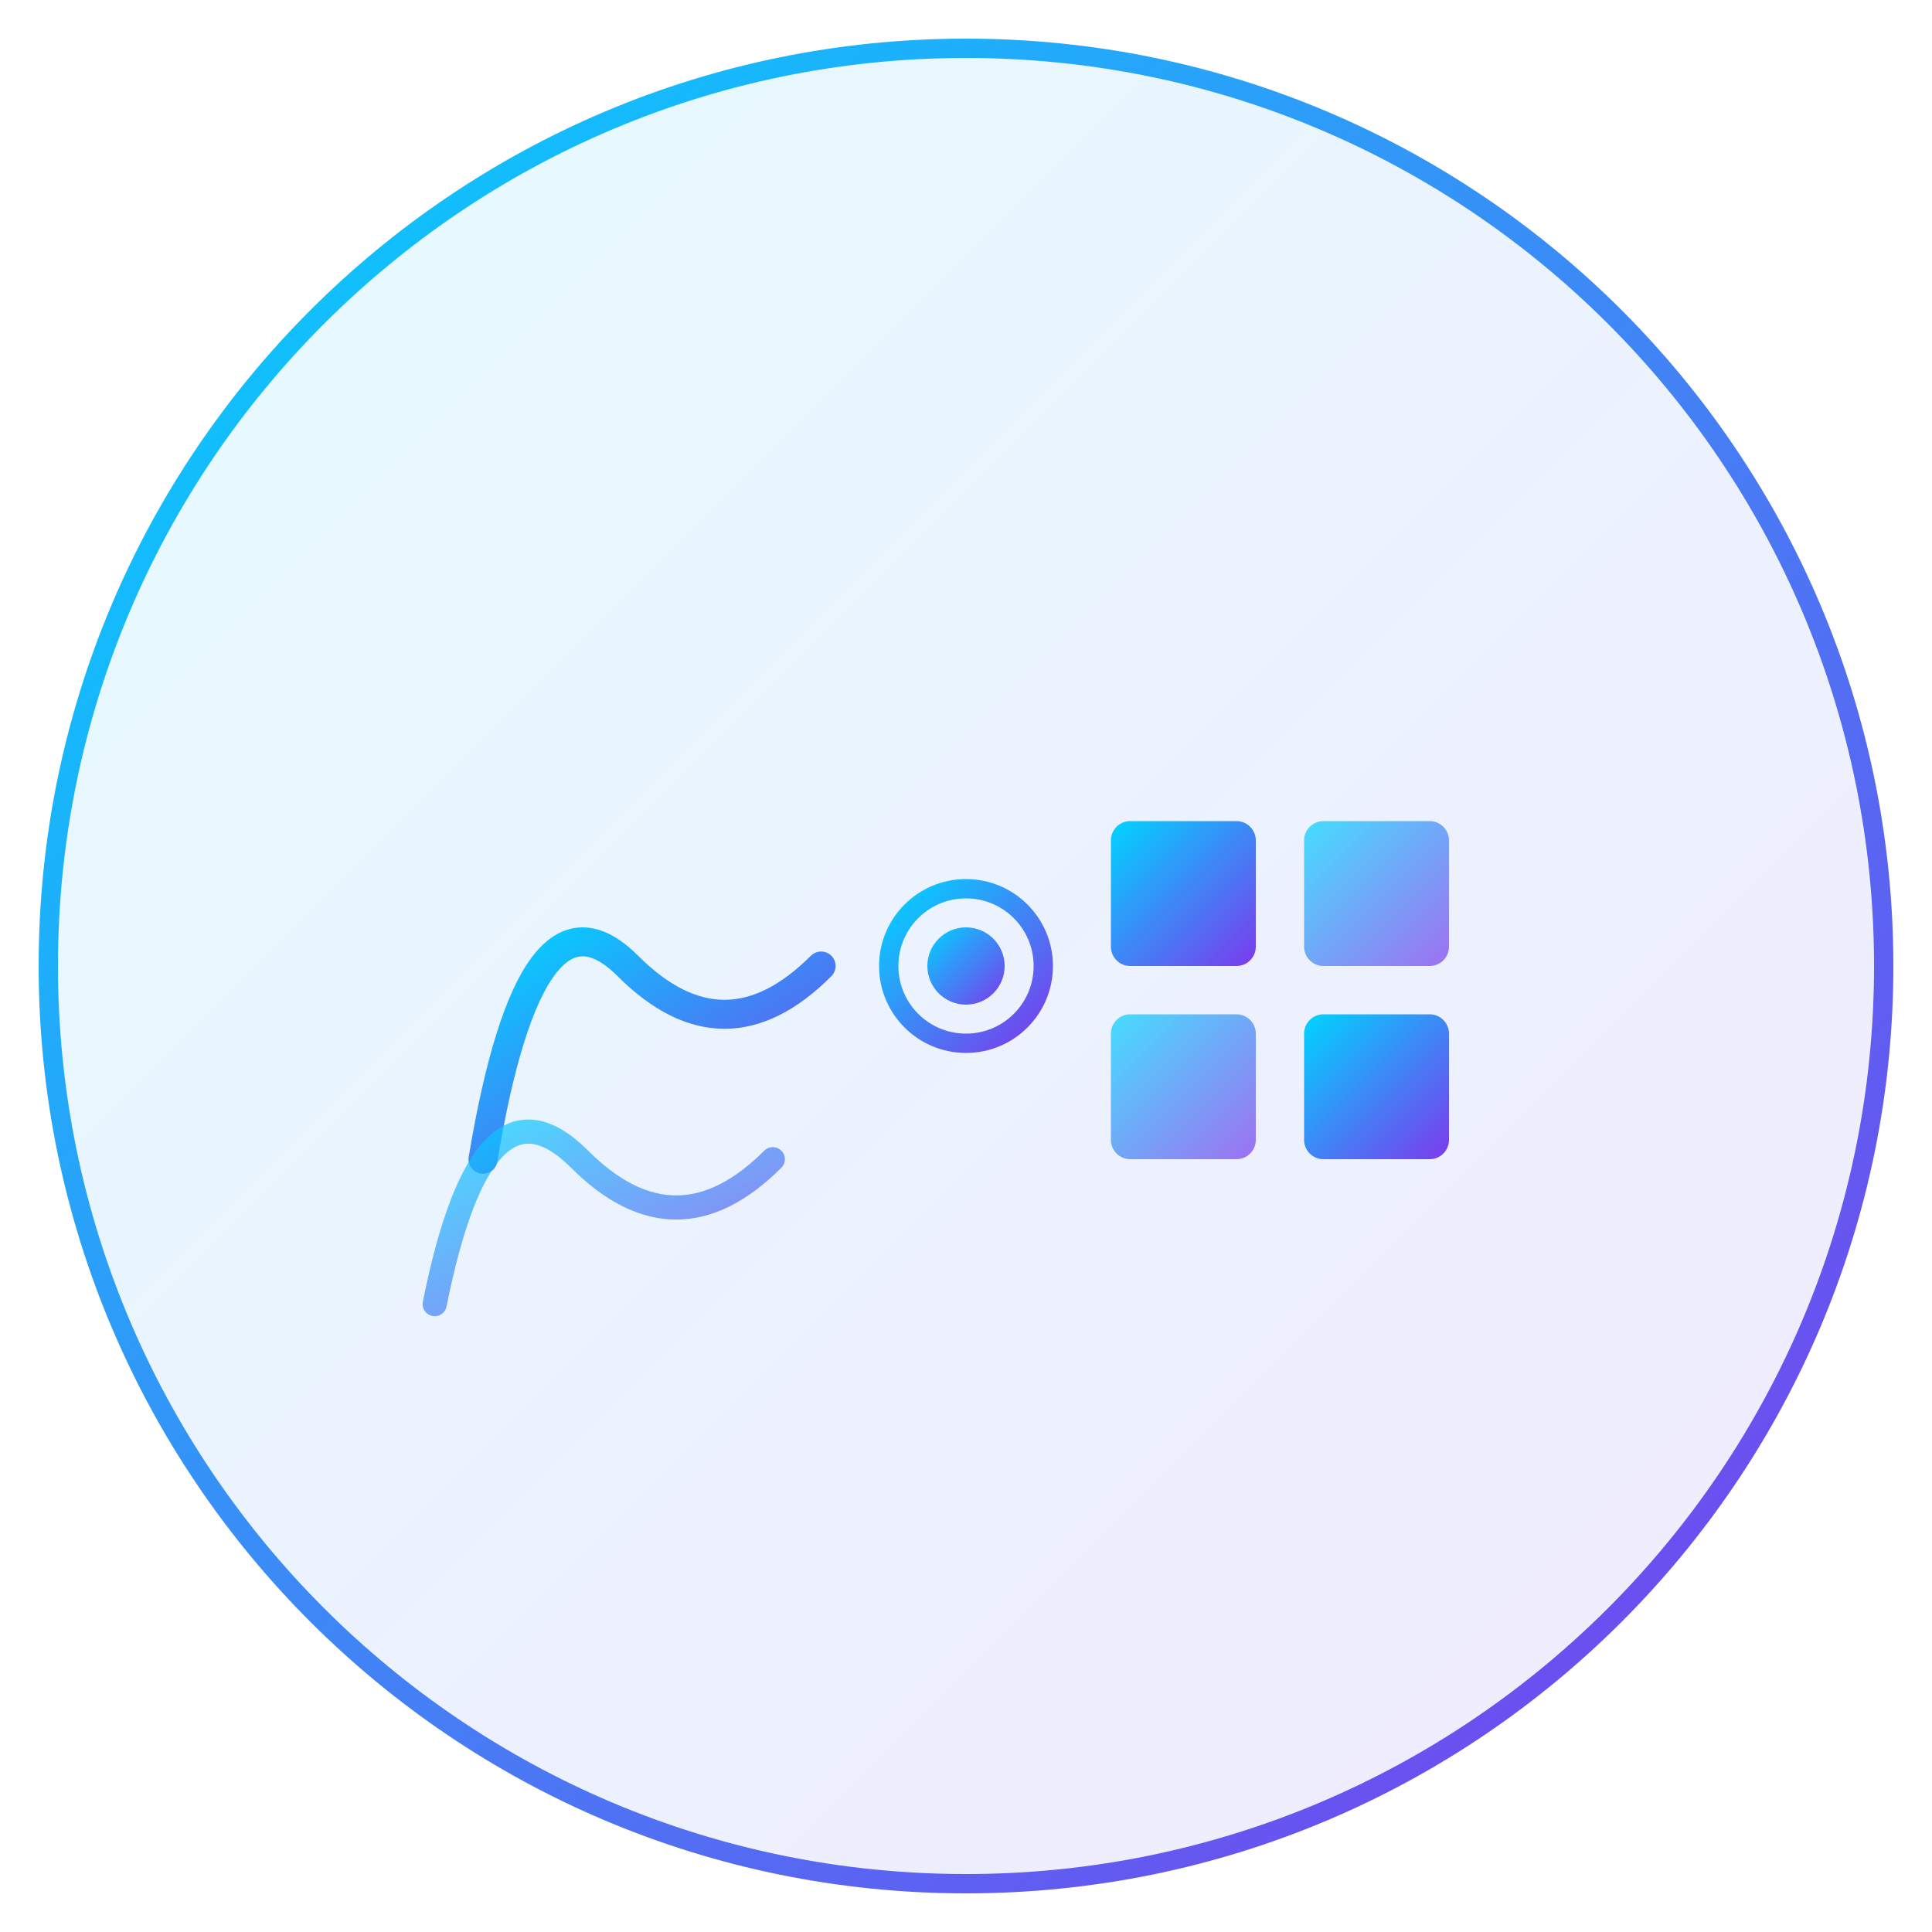
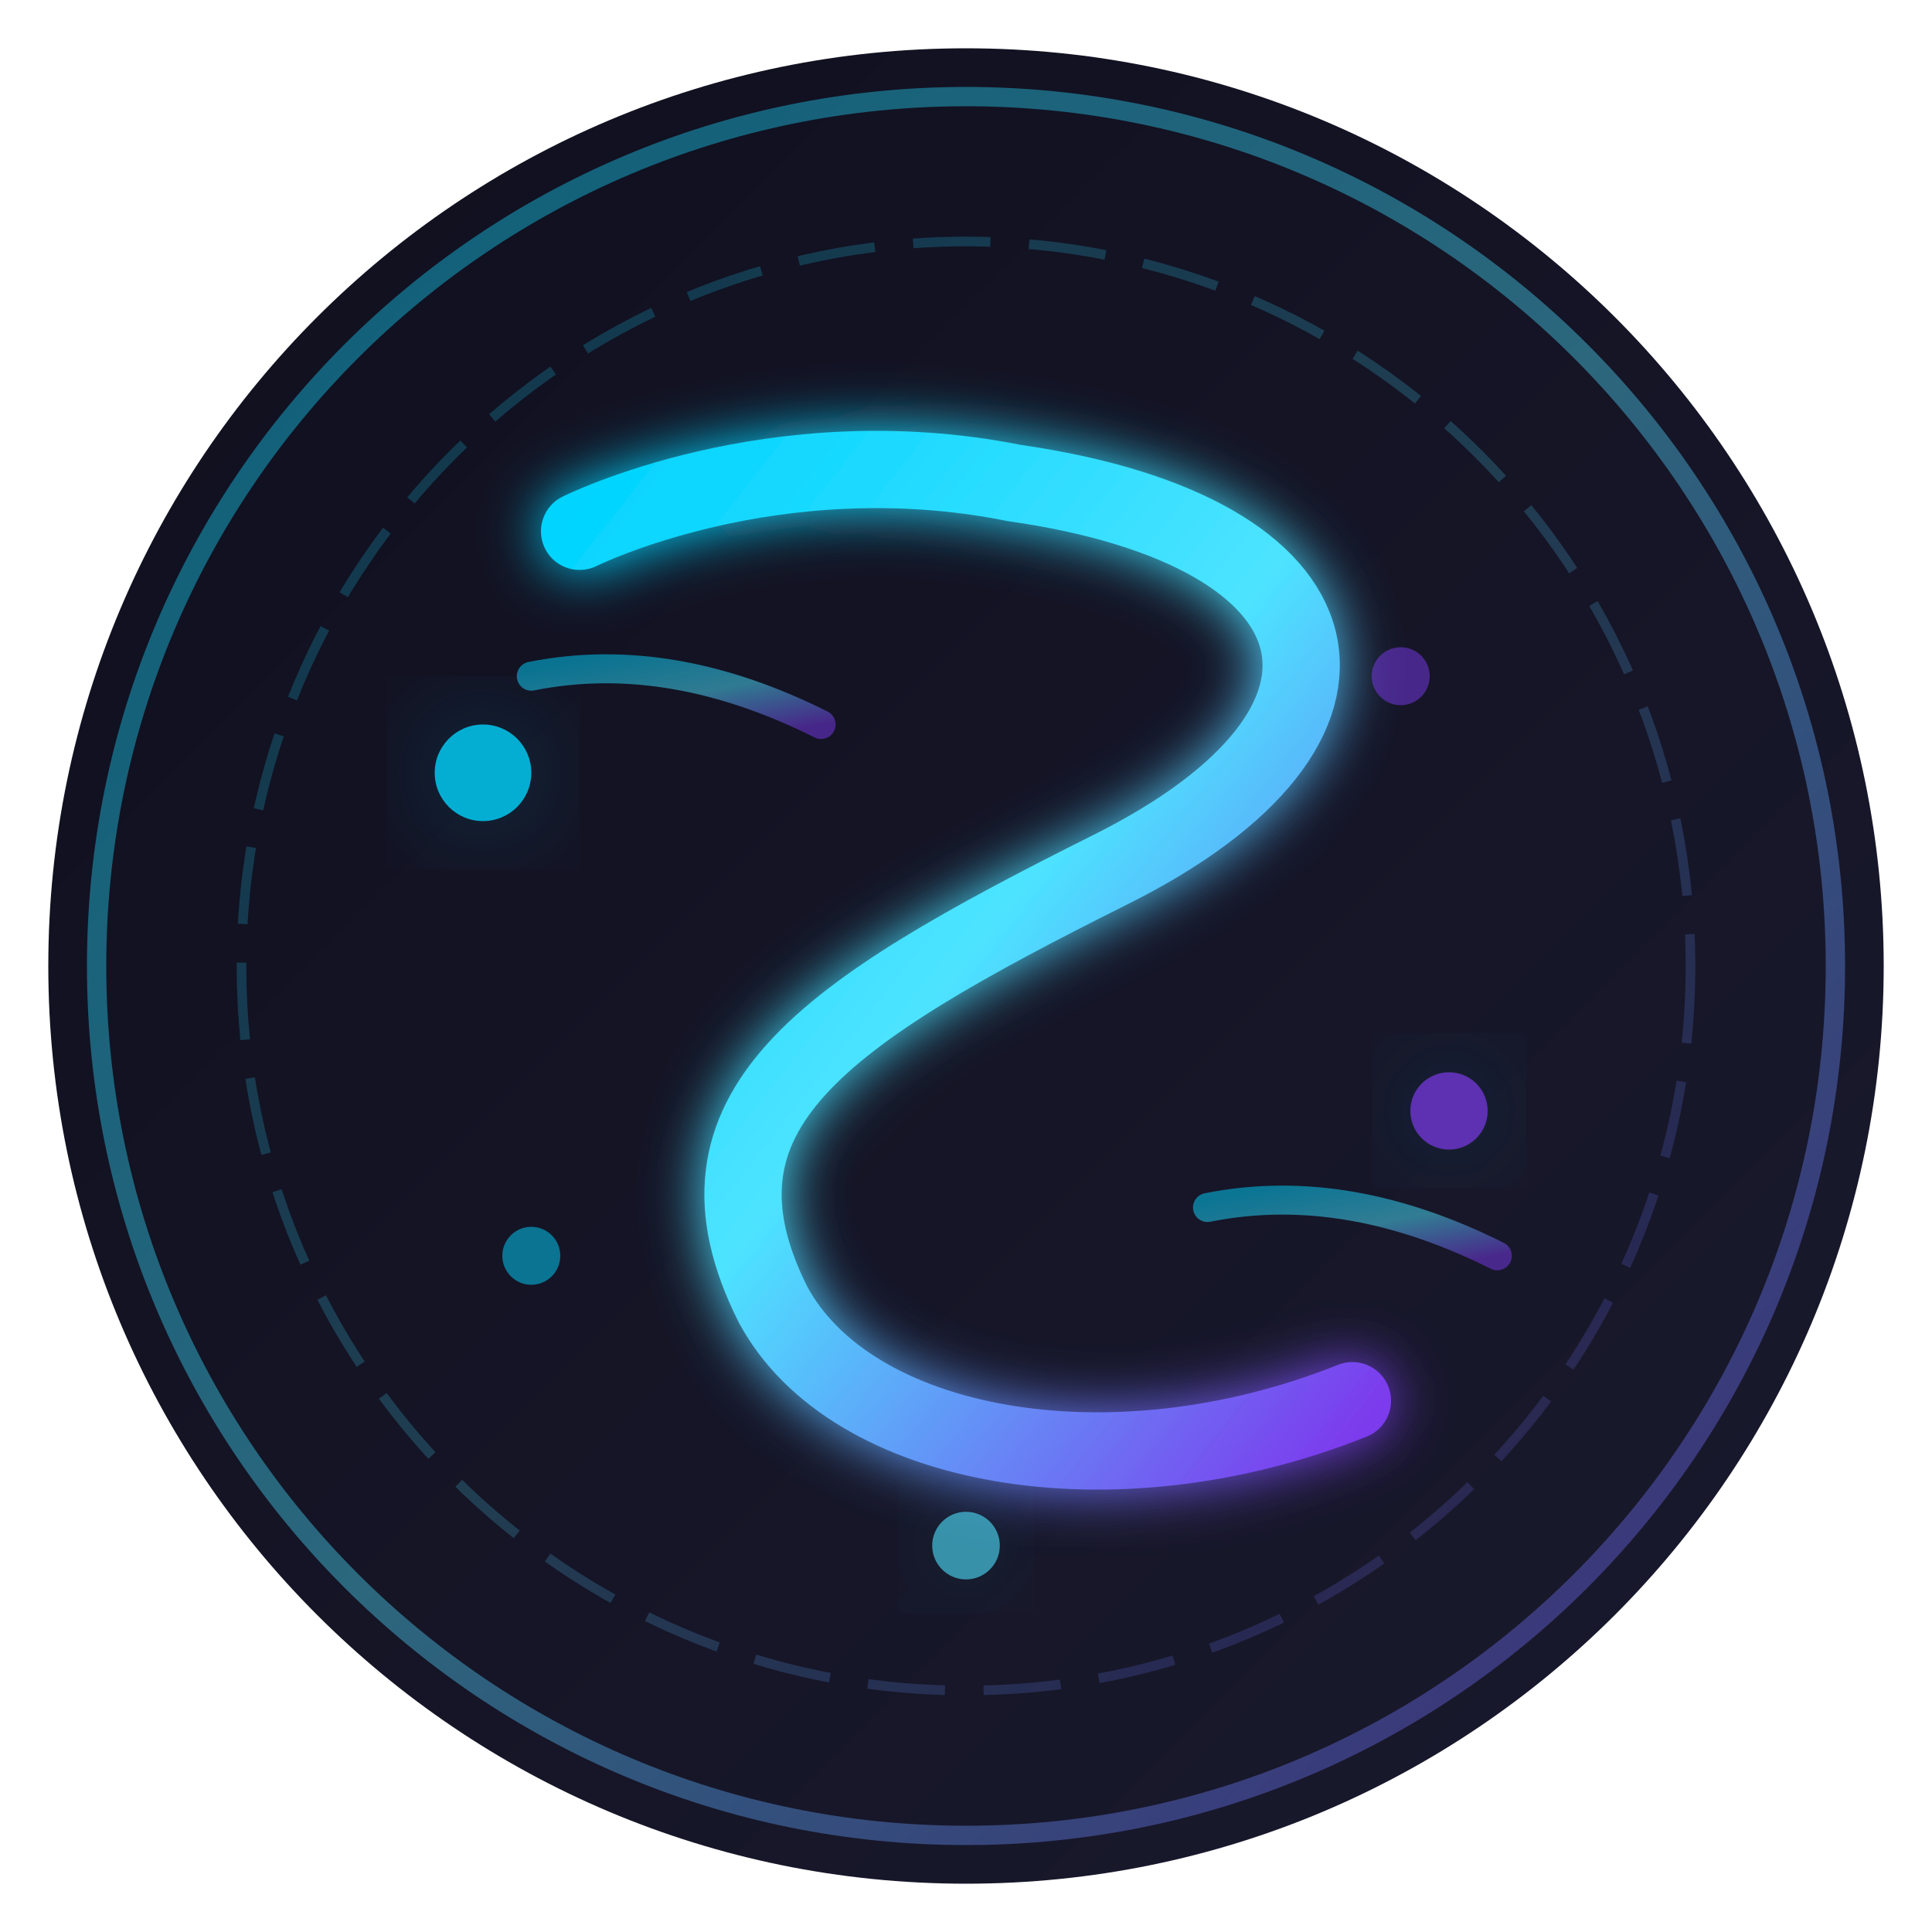
<svg xmlns="http://www.w3.org/2000/svg" viewBox="0 0 200 200">
  <defs>
-     <linearGradient id="bgGradient" x1="0%" y1="0%" x2="100%" y2="100%">
-       <stop offset="0%" style="stop-color:#00d4ff;stop-opacity:0.1" />
-       <stop offset="100%" style="stop-color:#7c3aed;stop-opacity:0.1" />
-     </linearGradient>
-     <linearGradient id="waveGradient" x1="0%" y1="0%" x2="100%" y2="100%">
+     <linearGradient id="logoGradient" x1="0%" y1="0%" x2="100%" y2="100%">
      <stop offset="0%" style="stop-color:#00d4ff;stop-opacity:1" />
+       <stop offset="50%" style="stop-color:#4de3ff;stop-opacity:1" />
      <stop offset="100%" style="stop-color:#7c3aed;stop-opacity:1" />
    </linearGradient>
+     <linearGradient id="logoBgGradient" x1="0%" y1="0%" x2="100%" y2="100%">
+       <stop offset="0%" style="stop-color:#0f0f1e;stop-opacity:1" />
+       <stop offset="100%" style="stop-color:#1a1a2e;stop-opacity:1" />
+     </linearGradient>
+     <filter id="logoGlow" x="-50%" y="-50%" width="200%" height="200%">
+       <feGaussianBlur stdDeviation="3" result="coloredBlur" />
+       <feMerge>
+         <feMergeNode in="coloredBlur" />
+         <feMergeNode in="SourceGraphic" />
+       </feMerge>
+     </filter>
+     <filter id="softGlow" x="-50%" y="-50%" width="200%" height="200%">
+       <feGaussianBlur stdDeviation="6" result="blur" />
+       <feFlood flood-color="#00d4ff" flood-opacity="0.3" />
+       <feComposite in2="blur" operator="in" />
+       <feMerge>
+         <feMergeNode />
+         <feMergeNode in="SourceGraphic" />
+       </feMerge>
+     </filter>
  </defs>
-   <circle cx="100" cy="100" r="95" fill="url(#bgGradient)" stroke="url(#waveGradient)" stroke-width="2" />
-   <path d="M 50 120 Q 55 90 65 100 T 85 100" stroke="url(#waveGradient)" stroke-width="3" fill="none" stroke-linecap="round" />
-   <path d="M 45 135 Q 50 110 60 120 T 80 120" stroke="url(#waveGradient)" stroke-width="2.5" fill="none" stroke-linecap="round" opacity="0.7" />
-   <rect x="115" y="85" width="15" height="15" fill="url(#waveGradient)" rx="2" />
-   <rect x="135" y="85" width="15" height="15" fill="url(#waveGradient)" rx="2" opacity="0.7" />
-   <rect x="115" y="105" width="15" height="15" fill="url(#waveGradient)" rx="2" opacity="0.7" />
-   <rect x="135" y="105" width="15" height="15" fill="url(#waveGradient)" rx="2" />
-   <circle cx="100" cy="100" r="8" fill="none" stroke="url(#waveGradient)" stroke-width="2" />
-   <circle cx="100" cy="100" r="4" fill="url(#waveGradient)" />
+   <circle cx="100" cy="100" r="95" fill="url(#logoBgGradient)" />
+   <circle cx="100" cy="100" r="90" fill="none" stroke="url(#logoGradient)" stroke-width="2" opacity="0.4" />
+   <circle cx="100" cy="100" r="75" fill="none" stroke="url(#logoGradient)" stroke-width="1" opacity="0.2" stroke-dasharray="8 4" />
+   <path d="M 60 55 C 60 55 80 45 105 50 C 140 55 145 75 115 90 C 85 105 70 115 80 135 C 88 150 115 155 140 145" stroke="url(#logoGradient)" stroke-width="8" fill="none" stroke-linecap="round" filter="url(#logoGlow)" />
+   <path d="M 55 70 C 65 68 75 70 85 75" stroke="url(#logoGradient)" stroke-width="3" fill="none" stroke-linecap="round" opacity="0.5" />
+   <path d="M 125 125 C 135 123 145 125 155 130" stroke="url(#logoGradient)" stroke-width="3" fill="none" stroke-linecap="round" opacity="0.5" />
+   <circle cx="50" cy="80" r="5" fill="#00d4ff" opacity="0.8" filter="url(#softGlow)">
+     <animate attributeName="opacity" values="0.8;0.3;0.8" dur="2s" repeatCount="indefinite" />
+   </circle>
+   <circle cx="150" cy="115" r="4" fill="#7c3aed" opacity="0.7" filter="url(#softGlow)">
+     <animate attributeName="opacity" values="0.7;0.3;0.7" dur="1.5s" repeatCount="indefinite" />
+   </circle>
+   <circle cx="100" cy="160" r="3.5" fill="#4de3ff" opacity="0.6" filter="url(#softGlow)">
+     <animate attributeName="opacity" values="0.6;0.2;0.6" dur="1.8s" repeatCount="indefinite" />
+   </circle>
+   <circle cx="55" cy="130" r="3" fill="#00d4ff" opacity="0.5">
+     <animate attributeName="opacity" values="0.5;0.2;0.5" dur="2.2s" repeatCount="indefinite" />
+   </circle>
+   <circle cx="145" cy="70" r="3" fill="#7c3aed" opacity="0.5">
+     <animate attributeName="opacity" values="0.5;0.2;0.5" dur="1.7s" repeatCount="indefinite" />
+   </circle>
</svg>
